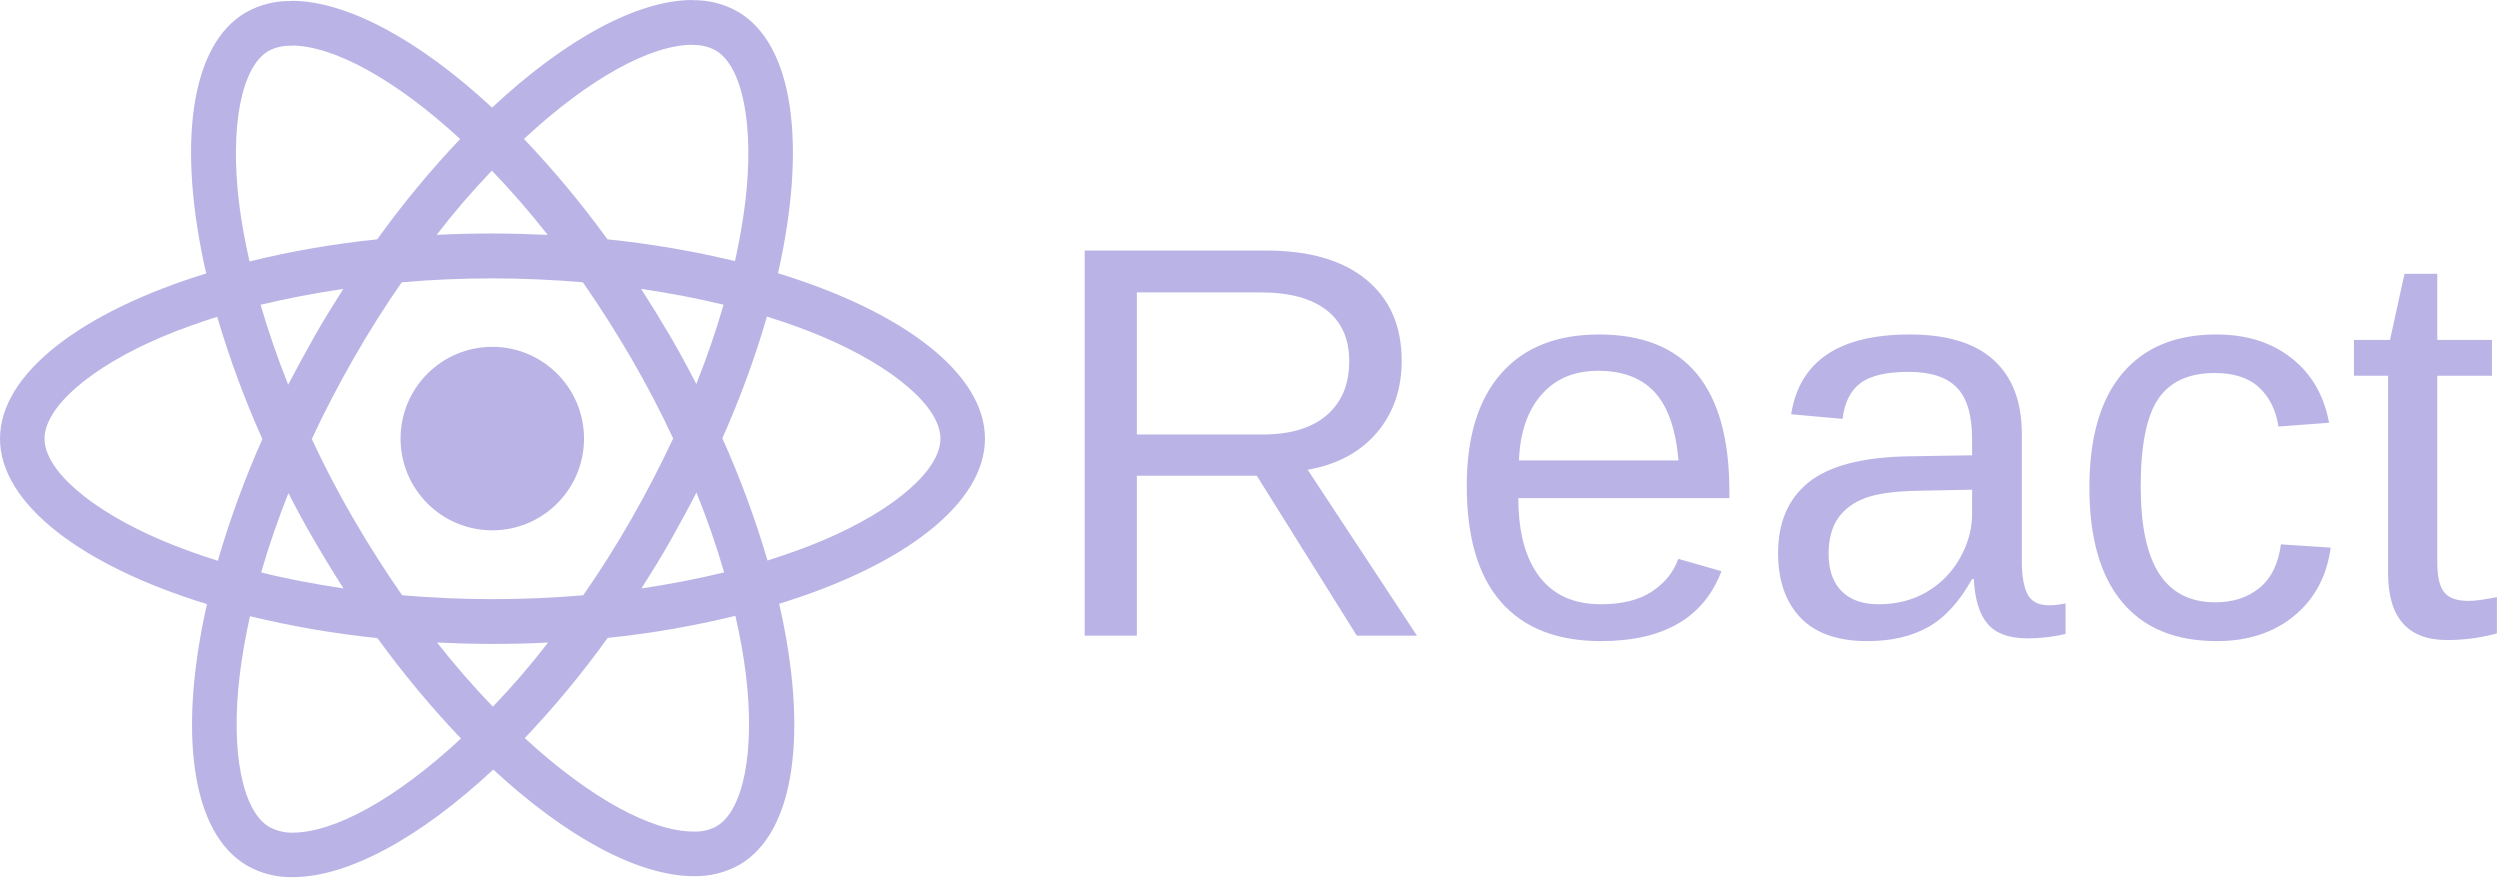
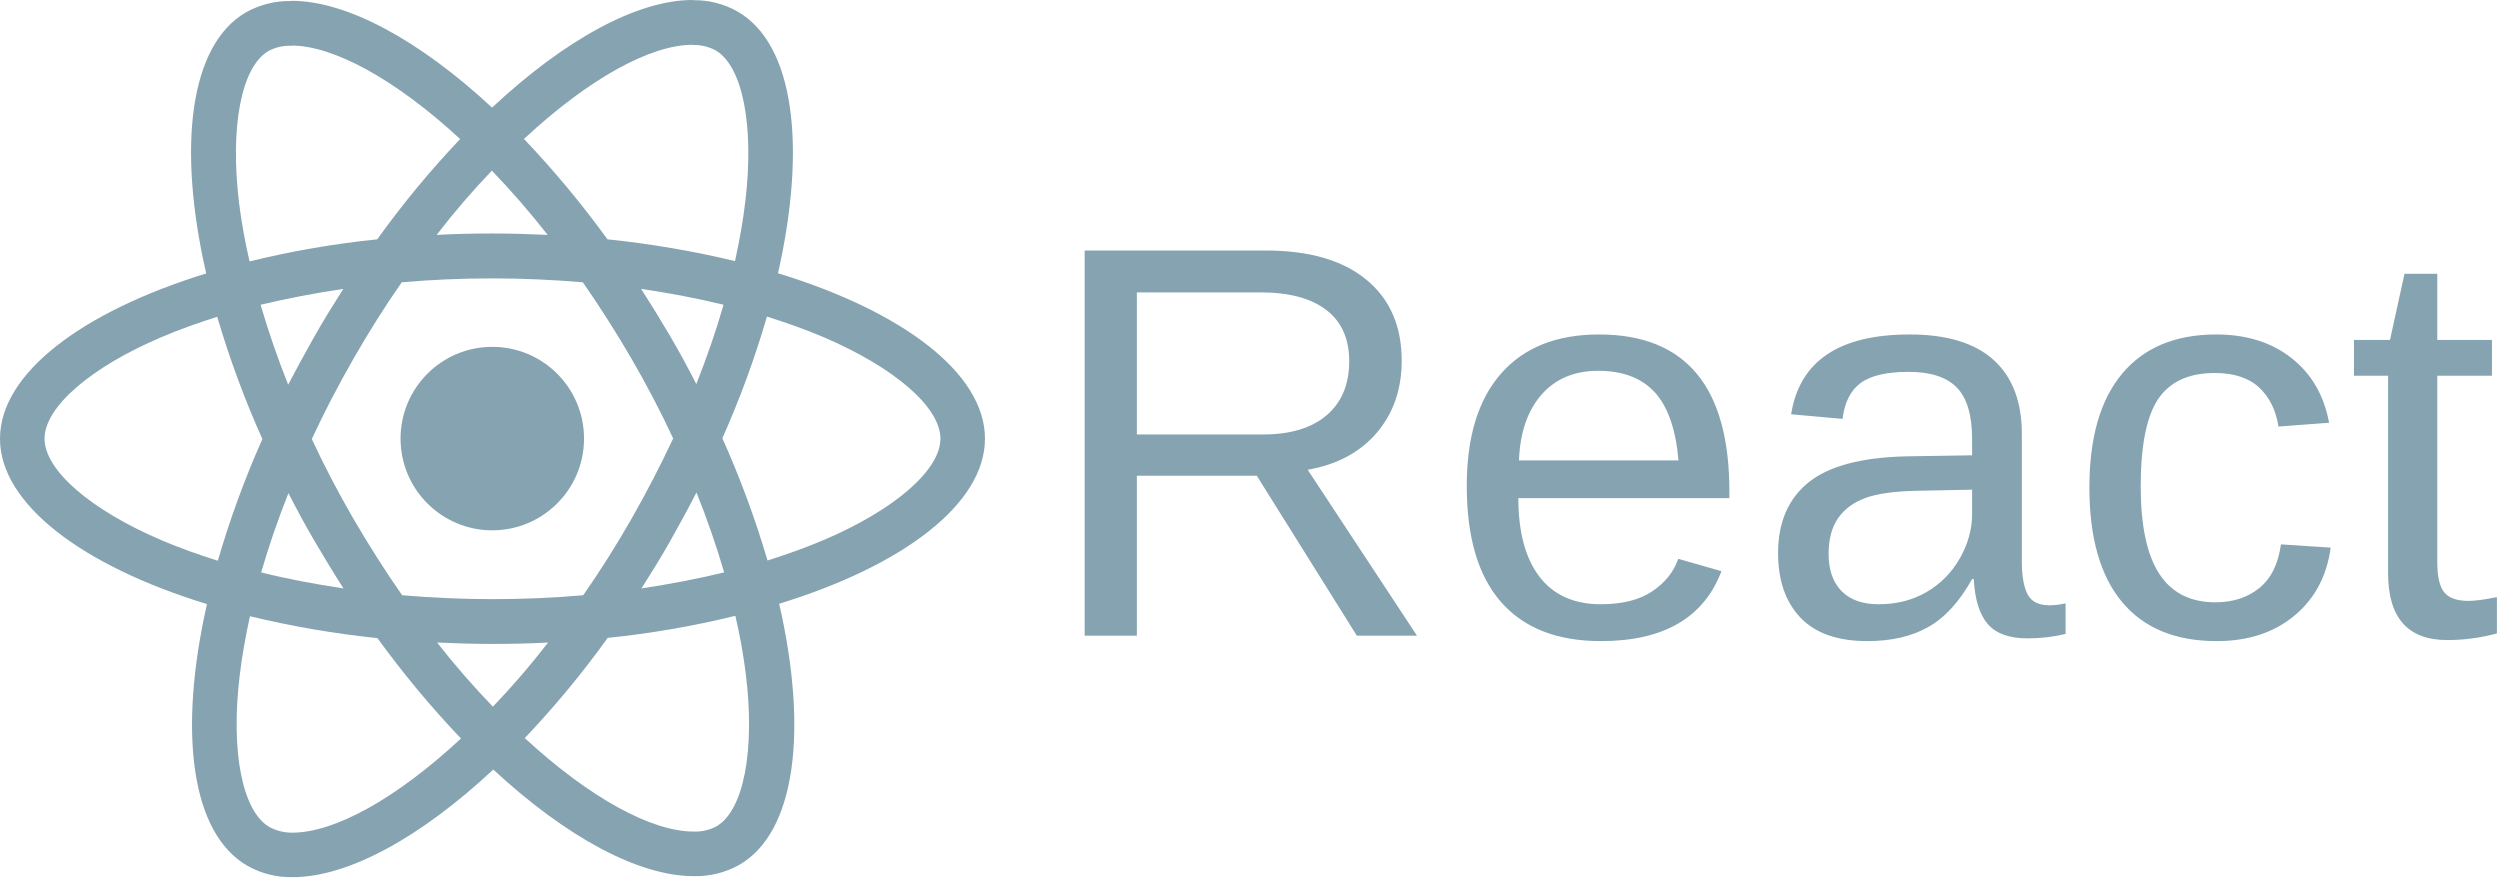
- <svg xmlns="http://www.w3.org/2000/svg" width="100%" height="100%" viewBox="0 0 642 226" version="1.1" xml:space="preserve" style="fill:#bab4e6;fill-rule:evenodd;clip-rule:evenodd;stroke-linejoin:round;stroke-miterlimit:1.414;">
+ <svg xmlns="http://www.w3.org/2000/svg" width="100%" height="100%" viewBox="0 0 642 226" version="1.1" xml:space="preserve" style="fill:#86a3b1;fill-rule:evenodd;clip-rule:evenodd;stroke-linejoin:round;stroke-miterlimit:1.414;">
  <path d="M252.94,112.65C252.94,95.89 231.94,80.01 199.79,70.17C207.21,37.38 203.91,11.29 189.38,2.94C185.855,0.96 181.862,-0.038 177.82,0.05L177.82,11.55C179.862,11.486 181.887,11.948 183.7,12.89C190.7,16.89 193.75,32.22 191.38,51.89C190.81,56.74 189.88,61.89 188.75,67.05C177.969,64.462 167.029,62.595 156,61.46C149.432,52.399 142.266,43.786 134.55,35.68C151.36,20.06 167.13,11.5 177.86,11.5L177.86,0C163.68,0 145.12,10.11 126.36,27.63C107.6,10.21 89,0.21 74.86,0.21L74.86,11.7C85.53,11.7 101.36,20.21 118.17,35.7C110.488,43.789 103.372,52.396 96.87,61.46C85.822,62.591 74.866,64.486 64.08,67.13C62.9,62 62,57 61.4,52.18C59,32.48 62,17.17 68.93,13.1C70.75,12.128 72.799,11.665 74.86,11.76L74.86,0.26C70.791,0.172 66.77,1.166 63.21,3.14C48.72,11.5 45.47,37.53 52.95,70.22C20.88,80.12 0,95.95 0,112.65C0,129.35 21,145.29 53.15,155.13C45.73,187.92 49,214 63.57,222.36C67.108,224.344 71.115,225.342 75.17,225.25C89.35,225.25 107.91,215.14 126.67,197.62C145.44,215 164,225 178.18,225C182.25,225.085 186.271,224.087 189.83,222.11C204.32,213.76 207.57,187.72 200.09,155.04C232.06,145.23 252.94,129.36 252.94,112.65ZM185.81,78.26C183.9,84.91 181.53,91.77 178.81,98.62C176.7,94.5 174.48,90.37 172.06,86.25C169.64,82.13 167.16,78.1 164.64,74.19C172,75.27 179.06,76.61 185.81,78.26ZM162.2,133.17C158.2,140.17 154.05,146.73 149.77,152.86C142.09,153.53 134.3,153.86 126.47,153.86C118.64,153.86 110.9,153.5 103.27,152.86C98.99,146.727 94.83,140.197 90.79,133.27C86.87,126.517 83.297,119.677 80.07,112.75C83.27,105.84 86.88,98.93 90.74,92.18C94.74,85.18 98.89,78.62 103.17,72.49C110.85,71.82 118.64,71.49 126.47,71.49C134.3,71.49 142.04,71.85 149.67,72.49C153.95,78.623 158.11,85.153 162.15,92.08C166.07,98.833 169.643,105.673 172.87,112.6C169.62,119.51 166.06,126.42 162.2,133.17ZM178.85,126.47C181.63,133.38 184.01,140.29 185.96,146.99C179.21,148.64 172.09,149.99 164.72,151.11C167.25,147.11 169.77,143.11 172.14,138.89C174.51,134.67 176.74,130.59 178.85,126.47ZM126.57,181.47C121.514,176.229 116.731,170.732 112.24,165C116.88,165.21 121.62,165.36 126.42,165.36C131.22,165.36 136.06,165.26 140.75,165C136.324,170.745 131.59,176.246 126.57,181.48L126.57,181.47ZM88.21,151.11C80.89,150 73.83,148.69 67.07,147C68.98,140.35 71.35,133.49 74.07,126.64C76.18,130.76 78.4,134.89 80.82,139.01C83.24,143.13 85.69,147.19 88.21,151.11ZM126.31,43.82C131.366,49.071 136.149,54.578 140.64,60.32C136,60.11 131.26,59.96 126.46,59.96C121.66,59.96 116.82,60.06 112.13,60.32C116.556,54.568 121.289,49.06 126.31,43.82ZM88.16,74.19C85.63,78.19 83.11,82.19 80.74,86.41C78.37,90.63 76.15,94.66 74,98.78C71.25,91.87 68.88,85 66.92,78.26C73.67,76.66 80.79,75.27 88.16,74.19ZM41.5,138.74C23.25,130.95 11.44,120.74 11.44,112.65C11.44,104.56 23.25,94.3 41.5,86.56C45.93,84.65 50.78,82.95 55.78,81.35C58.934,92.066 62.809,102.557 67.38,112.75C62.86,122.894 59.038,133.335 55.94,144C50.83,142.4 46,140.65 41.5,138.74ZM69.24,212.41C62.24,208.41 59.19,193.08 61.56,173.41C62.13,168.56 63.06,163.41 64.19,158.25C74.967,160.848 85.904,162.725 96.93,163.87C103.498,172.931 110.664,181.544 118.38,189.65C101.57,205.27 85.8,213.83 75.07,213.83C73.039,213.845 71.036,213.357 69.24,212.41ZM191.53,173.12C193.95,192.81 190.96,208.12 184,212.2C182.18,213.172 180.131,213.635 178.07,213.54C167.4,213.54 151.57,205.03 134.76,189.54C142.437,181.461 149.551,172.864 156.05,163.81C167.098,162.679 178.054,160.784 188.84,158.14C190,163.086 190.898,168.089 191.53,173.13L191.53,173.12ZM211.38,138.73C206.95,140.64 202.1,142.34 197.1,143.94C193.946,133.224 190.071,122.733 185.5,112.54C190.023,102.399 193.848,91.962 196.95,81.3C202.05,82.9 206.95,84.65 211.44,86.56C229.69,94.35 241.5,104.56 241.5,112.65C241.5,120.74 229.63,131 211.38,138.74L211.38,138.73Z" style="fill-rule:nonzero;" />
  <g transform="matrix(1,0,0,1,0,-0.0220622)">
    <circle cx="126.42" cy="112.65" r="23.56" />
  </g>
  <g transform="matrix(1.44944,0,0,1.44944,-119.395,-46.9698)">
    <text x="266.404px" y="145.025px" style="font-family:'ArialMT', 'Arial', sans-serif;font-size:99.176px;">React</text>
  </g>
</svg>
